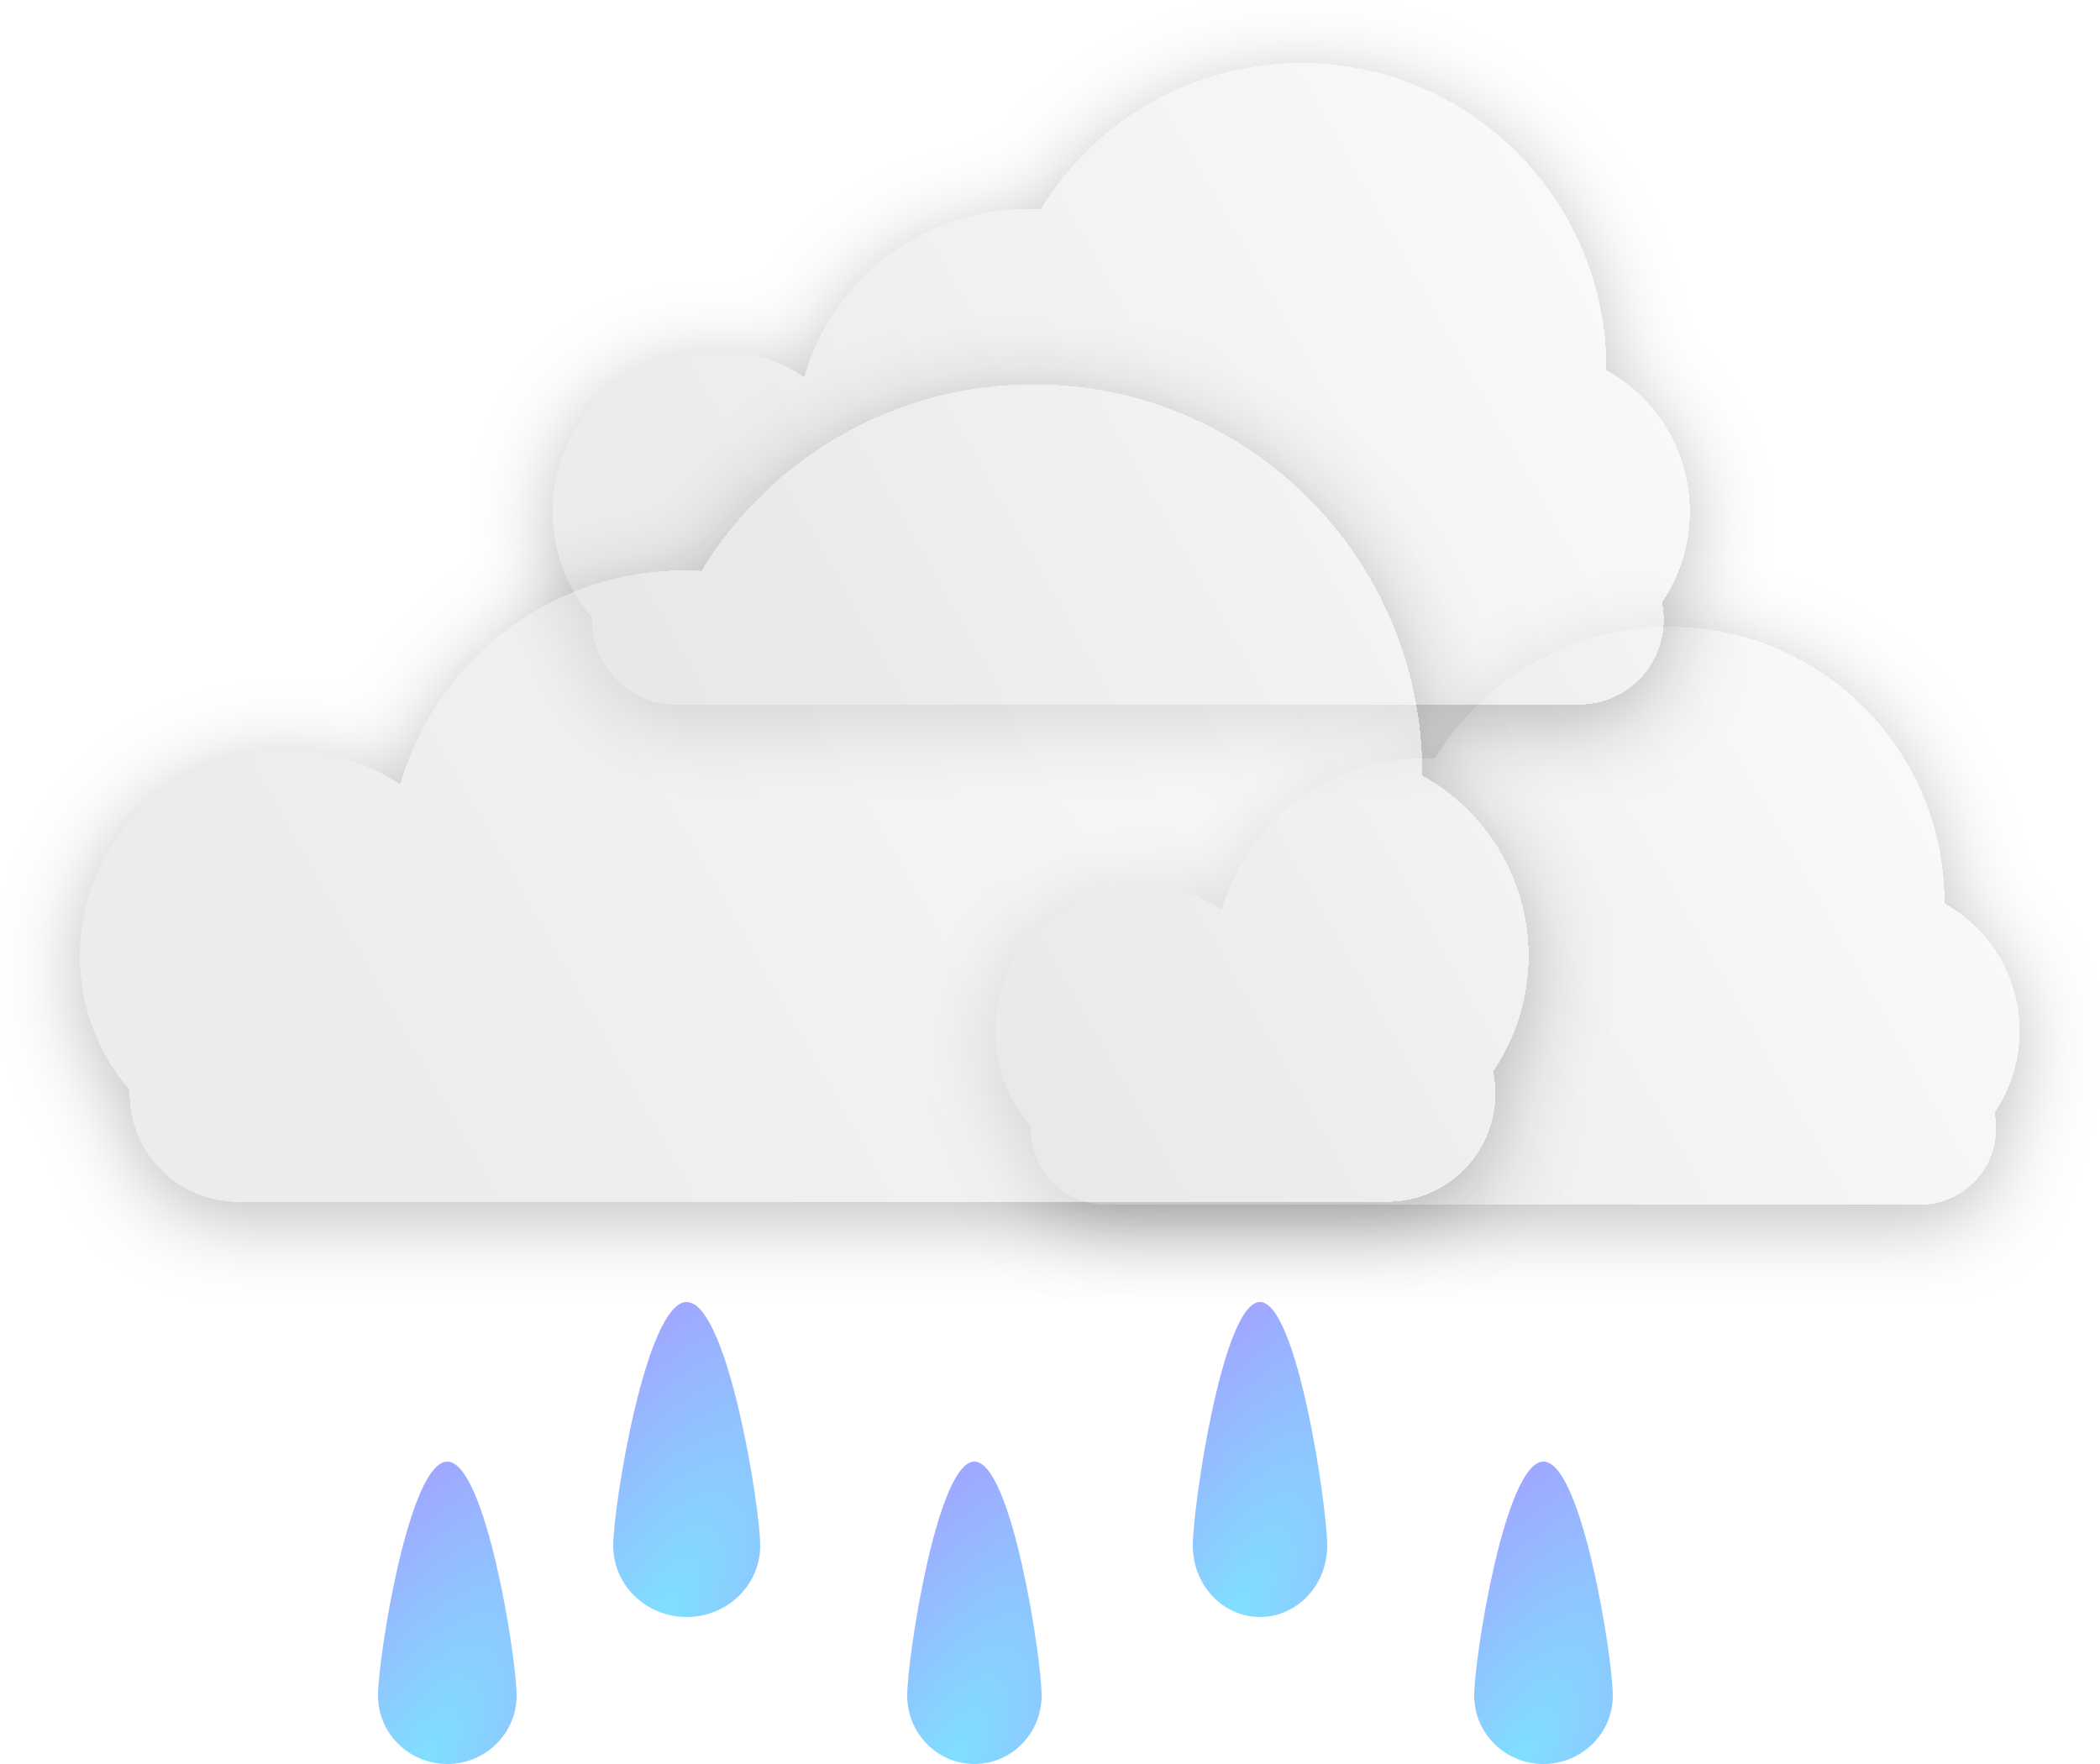
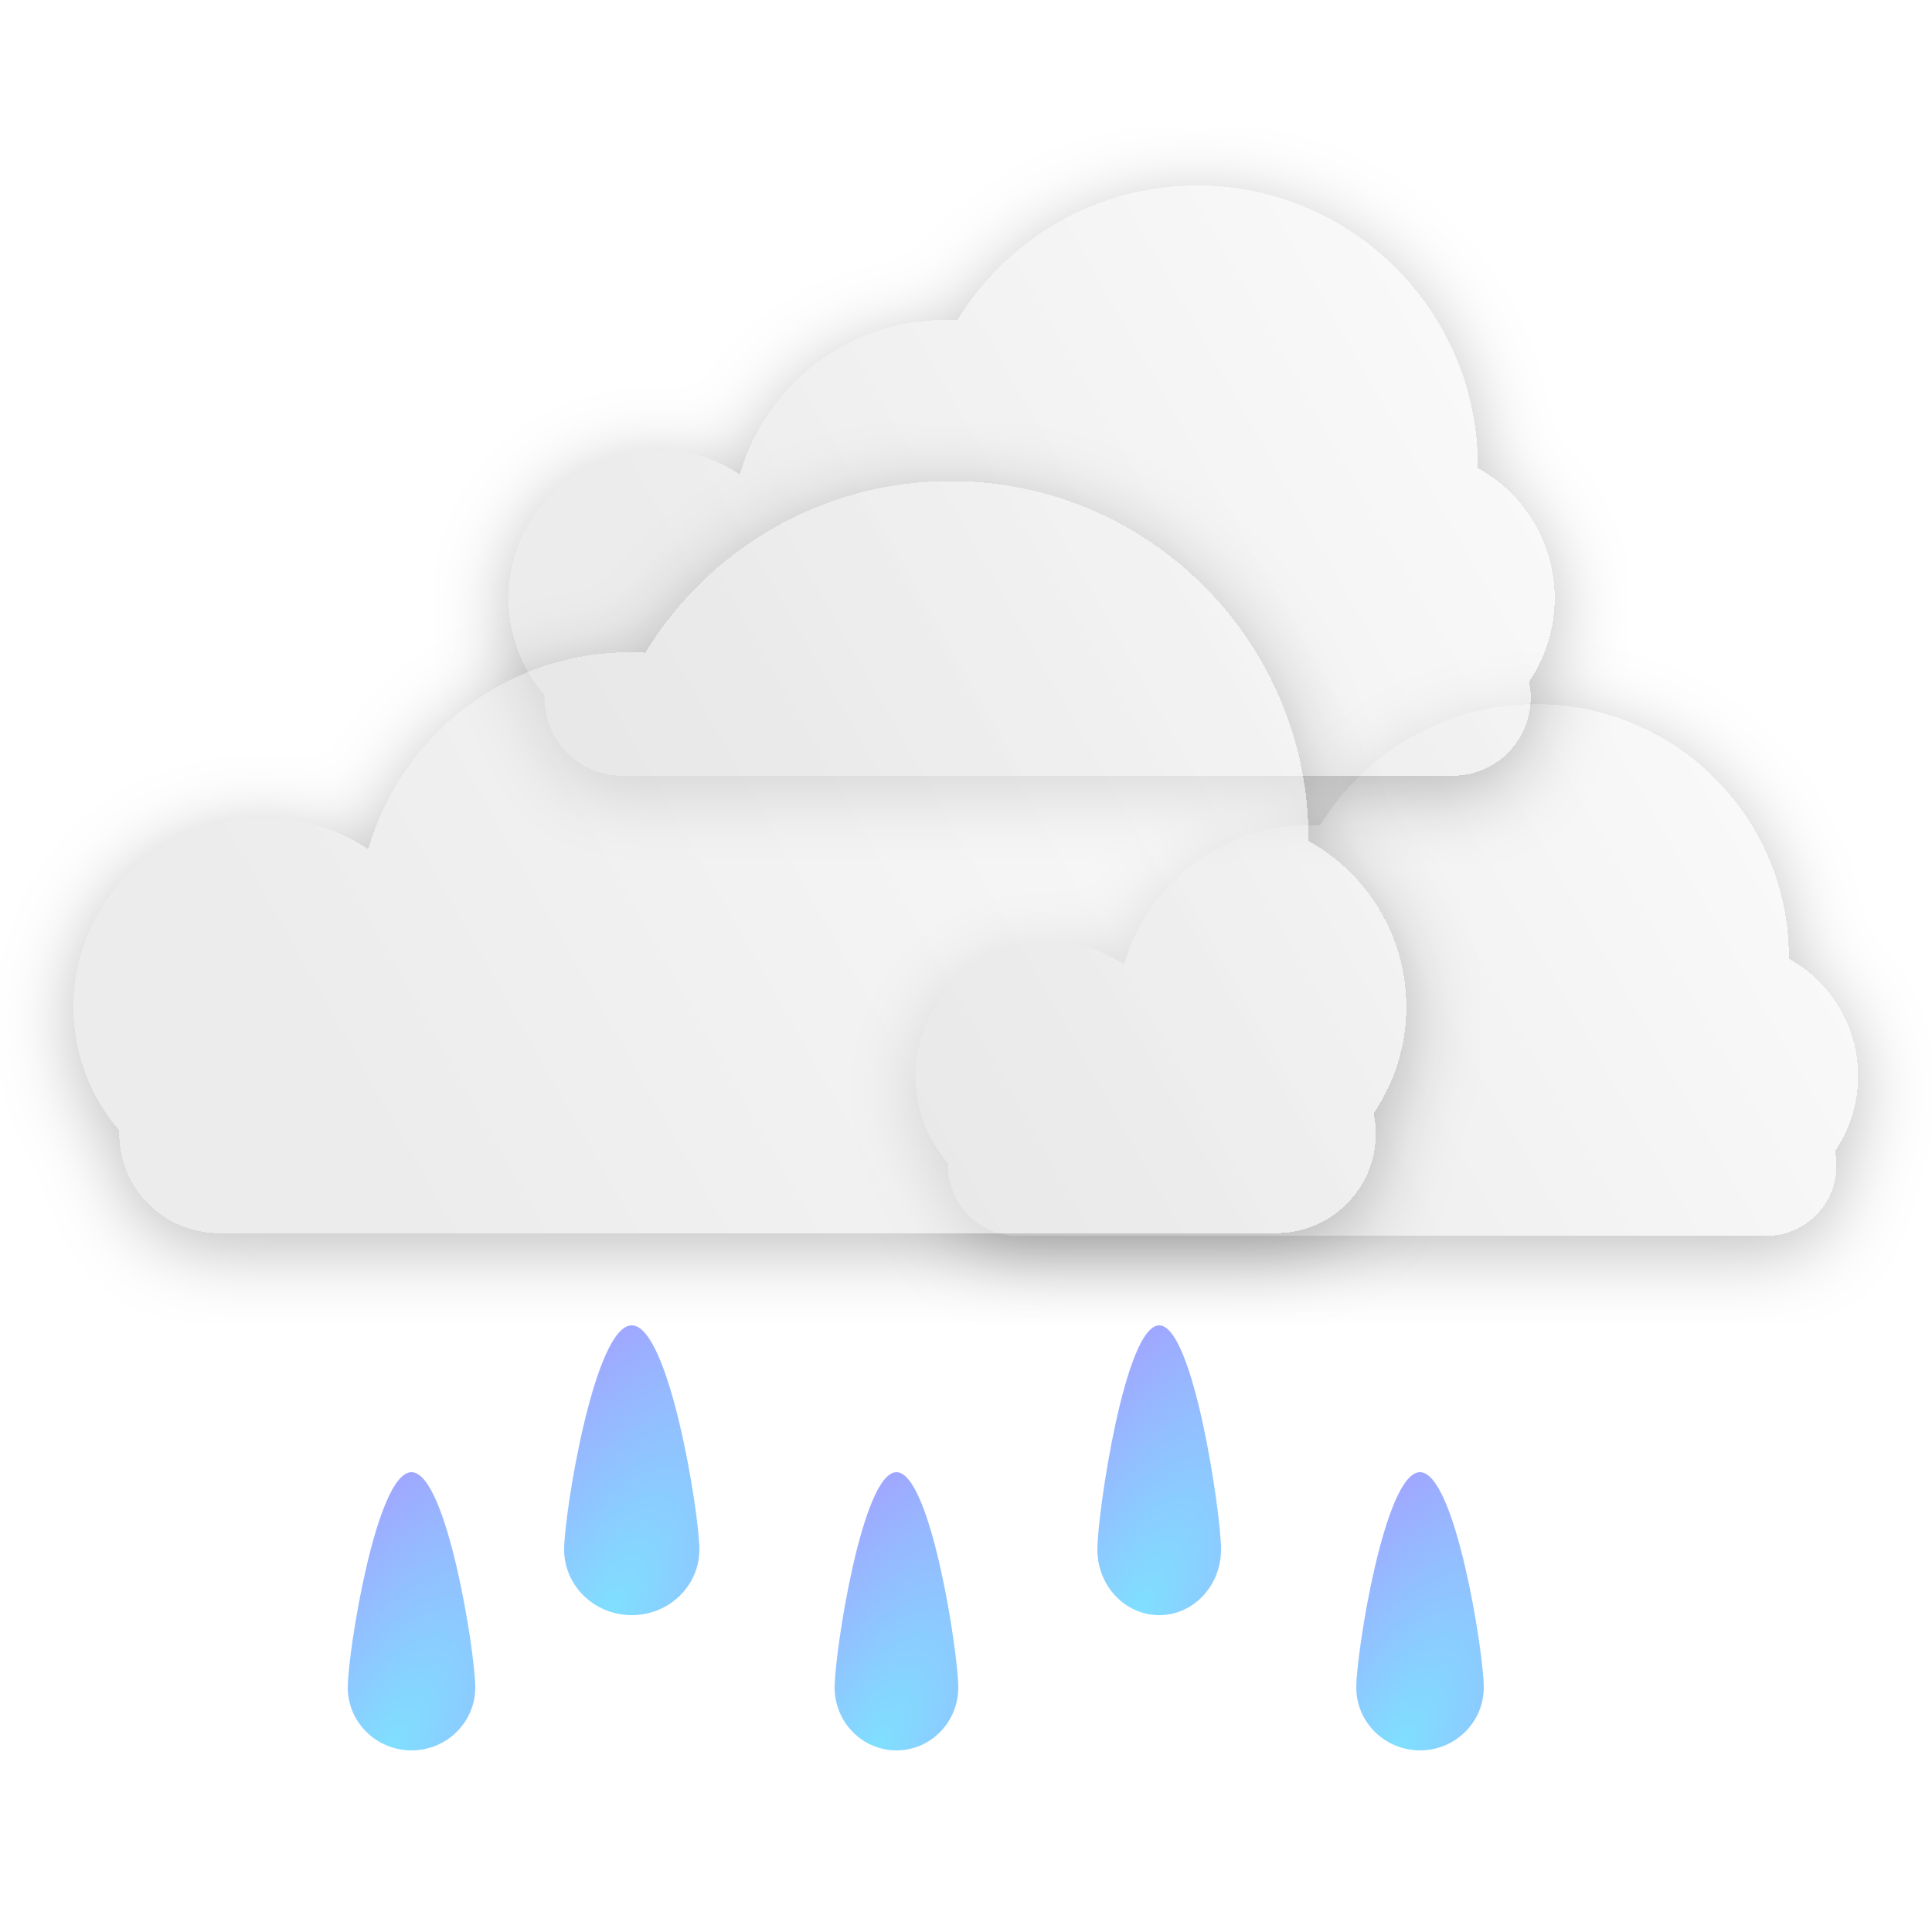
- <svg xmlns="http://www.w3.org/2000/svg" width="500" height="420" viewBox="0 0 500 420" fill="none">
-   <g filter="url(#filter0_bd_72_4)">
-     <path fill-rule="evenodd" clip-rule="evenodd" d="M462.972 214.69C462.972 214.826 462.971 214.961 462.97 215.097C473.647 221.01 480.874 232.391 480.874 245.461C480.874 252.68 478.669 259.385 474.894 264.937C475.147 266.145 475.28 267.396 475.28 268.679C475.28 278.721 467.139 286.861 457.097 286.861H263.522C253.48 286.861 245.339 278.721 245.339 268.679C245.339 268.483 245.342 268.288 245.348 268.094C240.113 262.019 236.947 254.11 236.947 245.461C236.947 226.303 252.477 210.774 271.634 210.774C278.762 210.774 285.388 212.924 290.898 216.611C296.864 195.795 316.038 180.562 338.77 180.562C339.719 180.562 340.662 180.589 341.598 180.641C353.091 161.806 373.834 149.232 397.514 149.232C433.665 149.232 462.972 178.539 462.972 214.69Z" fill="url(#paint0_linear_72_4)" fill-opacity="0.5" shape-rendering="crispEdges" />
+ <svg xmlns="http://www.w3.org/2000/svg" width="500" height="500" viewBox="0 0 500 500" fill="none">
+   <g filter="url(#filter0_bd_59_45)">
+     <path fill-rule="evenodd" clip-rule="evenodd" d="M462.972 247.69C462.972 247.826 462.971 247.961 462.97 248.097C473.647 254.01 480.874 265.391 480.874 278.461C480.874 285.68 478.669 292.385 474.894 297.937C475.147 299.145 475.28 300.396 475.28 301.679C475.28 311.721 467.139 319.861 457.097 319.861H263.522C253.48 319.861 245.339 311.721 245.339 301.679C245.339 301.483 245.342 301.288 245.348 301.094C240.113 295.019 236.947 287.11 236.947 278.461C236.947 259.303 252.477 243.774 271.634 243.774C278.762 243.774 285.388 245.924 290.898 249.611C296.864 228.795 316.038 213.562 338.77 213.562C339.719 213.562 340.662 213.589 341.598 213.641C353.091 194.806 373.834 182.232 397.514 182.232C433.665 182.232 462.972 211.539 462.972 247.69Z" fill="url(#paint0_linear_59_45)" fill-opacity="0.5" shape-rendering="crispEdges" />
  </g>
-   <g filter="url(#filter1_bd_72_4)">
-     <path fill-rule="evenodd" clip-rule="evenodd" d="M382.484 87.982C382.484 88.026 382.484 88.07 382.483 88.114C394.335 94.679 402.358 107.312 402.358 121.82C402.358 129.834 399.91 137.277 395.72 143.44C396 144.781 396.148 146.17 396.148 147.593C396.148 158.741 387.111 167.777 375.964 167.777H161.082C149.934 167.777 140.898 158.741 140.898 147.593C140.898 147.376 140.901 147.16 140.908 146.945C135.096 140.201 131.582 131.421 131.582 121.82C131.582 100.554 148.821 83.315 170.087 83.315C177.999 83.315 185.355 85.702 191.472 89.795C198.094 66.689 219.378 49.779 244.612 49.779C245.666 49.779 246.712 49.808 247.751 49.866C260.51 28.958 283.536 15 309.822 15C349.953 15 382.485 47.532 382.485 87.662C382.485 87.769 382.484 87.876 382.484 87.982Z" fill="url(#paint1_linear_72_4)" fill-opacity="0.5" shape-rendering="crispEdges" />
+   <g filter="url(#filter1_bd_59_45)">
+     <path fill-rule="evenodd" clip-rule="evenodd" d="M382.484 120.982C382.484 121.026 382.484 121.07 382.483 121.114C394.335 127.679 402.358 140.312 402.358 154.82C402.358 162.834 399.91 170.277 395.72 176.44C396 177.781 396.148 179.17 396.148 180.593C396.148 191.741 387.111 200.777 375.964 200.777H161.082C149.934 200.777 140.898 191.741 140.898 180.593C140.898 180.376 140.901 180.16 140.908 179.945C135.096 173.201 131.582 164.421 131.582 154.82C131.582 133.554 148.821 116.315 170.087 116.315C177.999 116.315 185.355 118.702 191.472 122.795C198.094 99.689 219.378 82.779 244.612 82.779C245.666 82.779 246.712 82.808 247.751 82.866C260.51 61.958 283.536 48 309.822 48C349.953 48 382.485 80.532 382.485 120.662C382.485 120.769 382.484 120.876 382.484 120.982Z" fill="url(#paint1_linear_59_45)" fill-opacity="0.5" shape-rendering="crispEdges" />
  </g>
-   <g filter="url(#filter2_bd_72_4)">
-     <path fill-rule="evenodd" clip-rule="evenodd" d="M338.644 184.068C338.644 184.26 338.644 184.452 338.642 184.643C353.741 193.007 363.962 209.102 363.962 227.584C363.962 237.794 360.843 247.276 355.506 255.128C355.863 256.835 356.05 258.605 356.05 260.419C356.05 274.62 344.538 286.133 330.337 286.133H56.582C42.38 286.133 30.868 274.62 30.868 260.419C30.868 260.142 30.872 259.867 30.881 259.593C23.477 251.001 19 239.815 19 227.584C19 200.492 40.962 178.53 68.054 178.53C78.135 178.53 87.505 181.57 95.298 186.785C103.734 157.348 130.85 135.805 162.998 135.805C164.34 135.805 165.674 135.843 166.997 135.917C183.251 109.28 212.586 91.498 246.074 91.498C297.199 91.498 338.644 132.943 338.644 184.068Z" fill="url(#paint2_linear_72_4)" fill-opacity="0.5" shape-rendering="crispEdges" />
+   <g filter="url(#filter2_bd_59_45)">
+     <path fill-rule="evenodd" clip-rule="evenodd" d="M338.644 217.068C338.644 217.26 338.644 217.452 338.642 217.643C353.741 226.007 363.962 242.102 363.962 260.584C363.962 270.794 360.843 280.276 355.506 288.128C355.863 289.835 356.05 291.605 356.05 293.419C356.05 307.62 344.538 319.133 330.337 319.133H56.582C42.38 319.133 30.868 307.62 30.868 293.419C30.868 293.142 30.872 292.867 30.881 292.593C23.477 284.001 19 272.815 19 260.584C19 233.492 40.962 211.53 68.054 211.53C78.135 211.53 87.505 214.57 95.298 219.785C103.734 190.348 130.85 168.805 162.998 168.805C164.34 168.805 165.674 168.843 166.997 168.917C183.251 142.28 212.586 124.498 246.074 124.498C297.199 124.498 338.644 165.943 338.644 217.068Z" fill="url(#paint2_linear_59_45)" fill-opacity="0.5" shape-rendering="crispEdges" />
  </g>
-   <g opacity="0.5" filter="url(#filter3_b_72_4)">
-     <path d="M384 403.712C384 412.708 376.613 420 367.5 420C358.387 420 351 412.708 351 403.712C351 394.717 358.387 348 367.5 348C376.613 348 384 394.717 384 403.712Z" fill="url(#paint3_radial_72_4)" />
+   <g opacity="0.5" filter="url(#filter3_b_59_45)">
+     <path d="M384 436.712C384 445.708 376.613 453 367.5 453C358.387 453 351 445.708 351 436.712C351 427.717 358.387 381 367.5 381C376.613 381 384 427.717 384 436.712Z" fill="url(#paint3_radial_59_45)" />
  </g>
-   <g opacity="0.5" filter="url(#filter4_b_72_4)">
-     <path d="M316 368.033C316 377.404 308.837 385 300 385C291.163 385 284 377.404 284 368.033C284 358.663 291.163 310 300 310C308.837 310 316 358.663 316 368.033Z" fill="url(#paint4_radial_72_4)" />
+   <g opacity="0.5" filter="url(#filter4_b_59_45)">
+     <path d="M316 401.033C316 410.404 308.837 418 300 418C291.163 418 284 410.404 284 401.033C284 391.663 291.163 343 300 343C308.837 343 316 391.663 316 401.033Z" fill="url(#paint4_radial_59_45)" />
  </g>
-   <g opacity="0.5" filter="url(#filter5_b_72_4)">
-     <path d="M248 403.712C248 412.708 240.837 420 232 420C223.163 420 216 412.708 216 403.712C216 394.717 223.163 348 232 348C240.837 348 248 394.717 248 403.712Z" fill="url(#paint5_radial_72_4)" />
+   <g opacity="0.5" filter="url(#filter5_b_59_45)">
+     <path d="M248 436.712C248 445.708 240.837 453 232 453C223.163 453 216 445.708 216 436.712C216 427.717 223.163 381 232 381C240.837 381 248 427.717 248 436.712Z" fill="url(#paint5_radial_59_45)" />
  </g>
-   <g opacity="0.5" filter="url(#filter6_b_72_4)">
-     <path d="M181 368.033C181 377.404 173.165 385 163.5 385C153.835 385 146 377.404 146 368.033C146 358.663 153.835 310 163.5 310C173.165 310 181 358.663 181 368.033Z" fill="url(#paint6_radial_72_4)" />
+   <g opacity="0.5" filter="url(#filter6_b_59_45)">
+     <path d="M181 401.033C181 410.404 173.165 418 163.5 418C153.835 418 146 410.404 146 401.033C146 391.663 153.835 343 163.5 343C173.165 343 181 391.663 181 401.033Z" fill="url(#paint6_radial_59_45)" />
  </g>
-   <g opacity="0.5" filter="url(#filter7_b_72_4)">
-     <path d="M123 403.712C123 412.708 115.613 420 106.5 420C97.387 420 90 412.708 90 403.712C90 394.717 97.387 348 106.5 348C115.613 348 123 394.717 123 403.712Z" fill="url(#paint7_radial_72_4)" />
+   <g opacity="0.5" filter="url(#filter7_b_59_45)">
+     <path d="M123 436.712C123 445.708 115.613 453 106.5 453C97.387 453 90 445.708 90 436.712C90 427.717 97.387 381 106.5 381C115.613 381 123 427.717 123 436.712Z" fill="url(#paint7_radial_59_45)" />
  </g>
  <defs>
-     <filter id="filter0_bd_72_4" x="217.947" y="134.232" width="281.927" height="175.629" filterUnits="userSpaceOnUse" color-interpolation-filters="sRGB">
+     <filter id="filter0_bd_59_45" x="217.947" y="167.232" width="281.927" height="175.629" filterUnits="userSpaceOnUse" color-interpolation-filters="sRGB">
      <feFlood flood-opacity="0" result="BackgroundImageFix" />
      <feGaussianBlur in="BackgroundImageFix" stdDeviation="6.5" />
-       <feComposite in2="SourceAlpha" operator="in" result="effect1_backgroundBlur_72_4" />
+       <feComposite in2="SourceAlpha" operator="in" result="effect1_backgroundBlur_59_45" />
      <feColorMatrix in="SourceAlpha" type="matrix" values="0 0 0 0 0 0 0 0 0 0 0 0 0 0 0 0 0 0 127 0" result="hardAlpha" />
      <feOffset dy="4" />
      <feGaussianBlur stdDeviation="9.5" />
      <feComposite in2="hardAlpha" operator="out" />
      <feColorMatrix type="matrix" values="0 0 0 0 0 0 0 0 0 0 0 0 0 0 0 0 0 0 0.25 0" />
-       <feBlend mode="normal" in2="effect1_backgroundBlur_72_4" result="effect2_dropShadow_72_4" />
-       <feBlend mode="normal" in="SourceGraphic" in2="effect2_dropShadow_72_4" result="shape" />
+       <feBlend mode="normal" in2="effect1_backgroundBlur_59_45" result="effect2_dropShadow_59_45" />
+       <feBlend mode="normal" in="SourceGraphic" in2="effect2_dropShadow_59_45" result="shape" />
    </filter>
-     <filter id="filter1_bd_72_4" x="112.582" y="0" width="308.776" height="190.777" filterUnits="userSpaceOnUse" color-interpolation-filters="sRGB">
+     <filter id="filter1_bd_59_45" x="112.582" y="33" width="308.776" height="190.777" filterUnits="userSpaceOnUse" color-interpolation-filters="sRGB">
      <feFlood flood-opacity="0" result="BackgroundImageFix" />
      <feGaussianBlur in="BackgroundImageFix" stdDeviation="6.5" />
-       <feComposite in2="SourceAlpha" operator="in" result="effect1_backgroundBlur_72_4" />
+       <feComposite in2="SourceAlpha" operator="in" result="effect1_backgroundBlur_59_45" />
      <feColorMatrix in="SourceAlpha" type="matrix" values="0 0 0 0 0 0 0 0 0 0 0 0 0 0 0 0 0 0 127 0" result="hardAlpha" />
      <feOffset dy="4" />
      <feGaussianBlur stdDeviation="9.5" />
      <feComposite in2="hardAlpha" operator="out" />
      <feColorMatrix type="matrix" values="0 0 0 0 0 0 0 0 0 0 0 0 0 0 0 0 0 0 0.25 0" />
-       <feBlend mode="normal" in2="effect1_backgroundBlur_72_4" result="effect2_dropShadow_72_4" />
-       <feBlend mode="normal" in="SourceGraphic" in2="effect2_dropShadow_72_4" result="shape" />
+       <feBlend mode="normal" in2="effect1_backgroundBlur_59_45" result="effect2_dropShadow_59_45" />
+       <feBlend mode="normal" in="SourceGraphic" in2="effect2_dropShadow_59_45" result="shape" />
    </filter>
-     <filter id="filter2_bd_72_4" x="0" y="76.498" width="382.962" height="232.635" filterUnits="userSpaceOnUse" color-interpolation-filters="sRGB">
+     <filter id="filter2_bd_59_45" x="0" y="109.498" width="382.962" height="232.635" filterUnits="userSpaceOnUse" color-interpolation-filters="sRGB">
      <feFlood flood-opacity="0" result="BackgroundImageFix" />
      <feGaussianBlur in="BackgroundImageFix" stdDeviation="6.5" />
-       <feComposite in2="SourceAlpha" operator="in" result="effect1_backgroundBlur_72_4" />
+       <feComposite in2="SourceAlpha" operator="in" result="effect1_backgroundBlur_59_45" />
      <feColorMatrix in="SourceAlpha" type="matrix" values="0 0 0 0 0 0 0 0 0 0 0 0 0 0 0 0 0 0 127 0" result="hardAlpha" />
      <feOffset dy="4" />
      <feGaussianBlur stdDeviation="9.5" />
      <feComposite in2="hardAlpha" operator="out" />
      <feColorMatrix type="matrix" values="0 0 0 0 0 0 0 0 0 0 0 0 0 0 0 0 0 0 0.25 0" />
-       <feBlend mode="normal" in2="effect1_backgroundBlur_72_4" result="effect2_dropShadow_72_4" />
-       <feBlend mode="normal" in="SourceGraphic" in2="effect2_dropShadow_72_4" result="shape" />
+       <feBlend mode="normal" in2="effect1_backgroundBlur_59_45" result="effect2_dropShadow_59_45" />
+       <feBlend mode="normal" in="SourceGraphic" in2="effect2_dropShadow_59_45" result="shape" />
    </filter>
-     <filter id="filter3_b_72_4" x="336" y="333" width="63" height="102" filterUnits="userSpaceOnUse" color-interpolation-filters="sRGB">
+     <filter id="filter3_b_59_45" x="336" y="366" width="63" height="102" filterUnits="userSpaceOnUse" color-interpolation-filters="sRGB">
      <feFlood flood-opacity="0" result="BackgroundImageFix" />
      <feGaussianBlur in="BackgroundImageFix" stdDeviation="7.5" />
-       <feComposite in2="SourceAlpha" operator="in" result="effect1_backgroundBlur_72_4" />
-       <feBlend mode="normal" in="SourceGraphic" in2="effect1_backgroundBlur_72_4" result="shape" />
+       <feComposite in2="SourceAlpha" operator="in" result="effect1_backgroundBlur_59_45" />
+       <feBlend mode="normal" in="SourceGraphic" in2="effect1_backgroundBlur_59_45" result="shape" />
    </filter>
-     <filter id="filter4_b_72_4" x="269" y="295" width="62" height="105" filterUnits="userSpaceOnUse" color-interpolation-filters="sRGB">
+     <filter id="filter4_b_59_45" x="269" y="328" width="62" height="105" filterUnits="userSpaceOnUse" color-interpolation-filters="sRGB">
      <feFlood flood-opacity="0" result="BackgroundImageFix" />
      <feGaussianBlur in="BackgroundImageFix" stdDeviation="7.5" />
-       <feComposite in2="SourceAlpha" operator="in" result="effect1_backgroundBlur_72_4" />
-       <feBlend mode="normal" in="SourceGraphic" in2="effect1_backgroundBlur_72_4" result="shape" />
+       <feComposite in2="SourceAlpha" operator="in" result="effect1_backgroundBlur_59_45" />
+       <feBlend mode="normal" in="SourceGraphic" in2="effect1_backgroundBlur_59_45" result="shape" />
    </filter>
-     <filter id="filter5_b_72_4" x="201" y="333" width="62" height="102" filterUnits="userSpaceOnUse" color-interpolation-filters="sRGB">
+     <filter id="filter5_b_59_45" x="201" y="366" width="62" height="102" filterUnits="userSpaceOnUse" color-interpolation-filters="sRGB">
      <feFlood flood-opacity="0" result="BackgroundImageFix" />
      <feGaussianBlur in="BackgroundImageFix" stdDeviation="7.5" />
-       <feComposite in2="SourceAlpha" operator="in" result="effect1_backgroundBlur_72_4" />
-       <feBlend mode="normal" in="SourceGraphic" in2="effect1_backgroundBlur_72_4" result="shape" />
+       <feComposite in2="SourceAlpha" operator="in" result="effect1_backgroundBlur_59_45" />
+       <feBlend mode="normal" in="SourceGraphic" in2="effect1_backgroundBlur_59_45" result="shape" />
    </filter>
-     <filter id="filter6_b_72_4" x="131" y="295" width="65" height="105" filterUnits="userSpaceOnUse" color-interpolation-filters="sRGB">
+     <filter id="filter6_b_59_45" x="131" y="328" width="65" height="105" filterUnits="userSpaceOnUse" color-interpolation-filters="sRGB">
      <feFlood flood-opacity="0" result="BackgroundImageFix" />
      <feGaussianBlur in="BackgroundImageFix" stdDeviation="7.5" />
-       <feComposite in2="SourceAlpha" operator="in" result="effect1_backgroundBlur_72_4" />
-       <feBlend mode="normal" in="SourceGraphic" in2="effect1_backgroundBlur_72_4" result="shape" />
+       <feComposite in2="SourceAlpha" operator="in" result="effect1_backgroundBlur_59_45" />
+       <feBlend mode="normal" in="SourceGraphic" in2="effect1_backgroundBlur_59_45" result="shape" />
    </filter>
-     <filter id="filter7_b_72_4" x="75" y="333" width="63" height="102" filterUnits="userSpaceOnUse" color-interpolation-filters="sRGB">
+     <filter id="filter7_b_59_45" x="75" y="366" width="63" height="102" filterUnits="userSpaceOnUse" color-interpolation-filters="sRGB">
      <feFlood flood-opacity="0" result="BackgroundImageFix" />
      <feGaussianBlur in="BackgroundImageFix" stdDeviation="7.5" />
-       <feComposite in2="SourceAlpha" operator="in" result="effect1_backgroundBlur_72_4" />
-       <feBlend mode="normal" in="SourceGraphic" in2="effect1_backgroundBlur_72_4" result="shape" />
+       <feComposite in2="SourceAlpha" operator="in" result="effect1_backgroundBlur_59_45" />
+       <feBlend mode="normal" in="SourceGraphic" in2="effect1_backgroundBlur_59_45" result="shape" />
    </filter>
-     <linearGradient id="paint0_linear_72_4" x1="280.323" y1="268.645" x2="519.148" y2="133.413" gradientUnits="userSpaceOnUse">
+     <linearGradient id="paint0_linear_59_45" x1="280.323" y1="301.645" x2="519.148" y2="166.413" gradientUnits="userSpaceOnUse">
      <stop stop-color="#D9D9D9" />
      <stop offset="1" stop-color="white" />
    </linearGradient>
-     <linearGradient id="paint1_linear_72_4" x1="179.733" y1="147.556" x2="444.844" y2="-2.561" gradientUnits="userSpaceOnUse">
+     <linearGradient id="paint1_linear_59_45" x1="179.733" y1="180.556" x2="444.844" y2="30.439" gradientUnits="userSpaceOnUse">
      <stop stop-color="#D9D9D9" />
      <stop offset="1" stop-color="white" />
    </linearGradient>
-     <linearGradient id="paint2_linear_72_4" x1="80.343" y1="260.371" x2="418.088" y2="69.126" gradientUnits="userSpaceOnUse">
+     <linearGradient id="paint2_linear_59_45" x1="80.343" y1="293.371" x2="418.088" y2="102.126" gradientUnits="userSpaceOnUse">
      <stop stop-color="#D9D9D9" />
      <stop offset="1" stop-color="white" />
    </linearGradient>
-     <radialGradient id="paint3_radial_72_4" cx="0" cy="0" r="1" gradientUnits="userSpaceOnUse" gradientTransform="translate(361.656 420) rotate(-61.2909) scale(130.956 59.8941)">
+     <radialGradient id="paint3_radial_59_45" cx="0" cy="0" r="1" gradientUnits="userSpaceOnUse" gradientTransform="translate(361.656 453) rotate(-61.2909) scale(130.956 59.8941)">
      <stop stop-color="#00C2FF" />
      <stop offset="1" stop-color="#5B22FF" />
    </radialGradient>
-     <radialGradient id="paint4_radial_72_4" cx="0" cy="0" r="1" gradientUnits="userSpaceOnUse" gradientTransform="translate(294.333 385) rotate(-62.9852) scale(134.296 58.9943)">
+     <radialGradient id="paint4_radial_59_45" cx="0" cy="0" r="1" gradientUnits="userSpaceOnUse" gradientTransform="translate(294.333 418) rotate(-62.9852) scale(134.296 58.9943)">
      <stop stop-color="#00C2FF" />
      <stop offset="1" stop-color="#5B22FF" />
    </radialGradient>
-     <radialGradient id="paint5_radial_72_4" cx="0" cy="0" r="1" gradientUnits="userSpaceOnUse" gradientTransform="translate(226.333 420) rotate(-62.0275) scale(130.051 58.4833)">
+     <radialGradient id="paint5_radial_59_45" cx="0" cy="0" r="1" gradientUnits="userSpaceOnUse" gradientTransform="translate(226.333 453) rotate(-62.0275) scale(130.051 58.4833)">
      <stop stop-color="#00C2FF" />
      <stop offset="1" stop-color="#5B22FF" />
    </radialGradient>
-     <radialGradient id="paint6_radial_72_4" cx="0" cy="0" r="1" gradientUnits="userSpaceOnUse" gradientTransform="translate(157.302 385) rotate(-60.8538) scale(136.988 63.2568)">
+     <radialGradient id="paint6_radial_59_45" cx="0" cy="0" r="1" gradientUnits="userSpaceOnUse" gradientTransform="translate(157.302 418) rotate(-60.8538) scale(136.988 63.2568)">
      <stop stop-color="#00C2FF" />
      <stop offset="1" stop-color="#5B22FF" />
    </radialGradient>
-     <radialGradient id="paint7_radial_72_4" cx="0" cy="0" r="1" gradientUnits="userSpaceOnUse" gradientTransform="translate(100.656 420) rotate(-61.2909) scale(130.956 59.8941)">
+     <radialGradient id="paint7_radial_59_45" cx="0" cy="0" r="1" gradientUnits="userSpaceOnUse" gradientTransform="translate(100.656 453) rotate(-61.2909) scale(130.956 59.8941)">
      <stop stop-color="#00C2FF" />
      <stop offset="1" stop-color="#5B22FF" />
    </radialGradient>
  </defs>
</svg>
